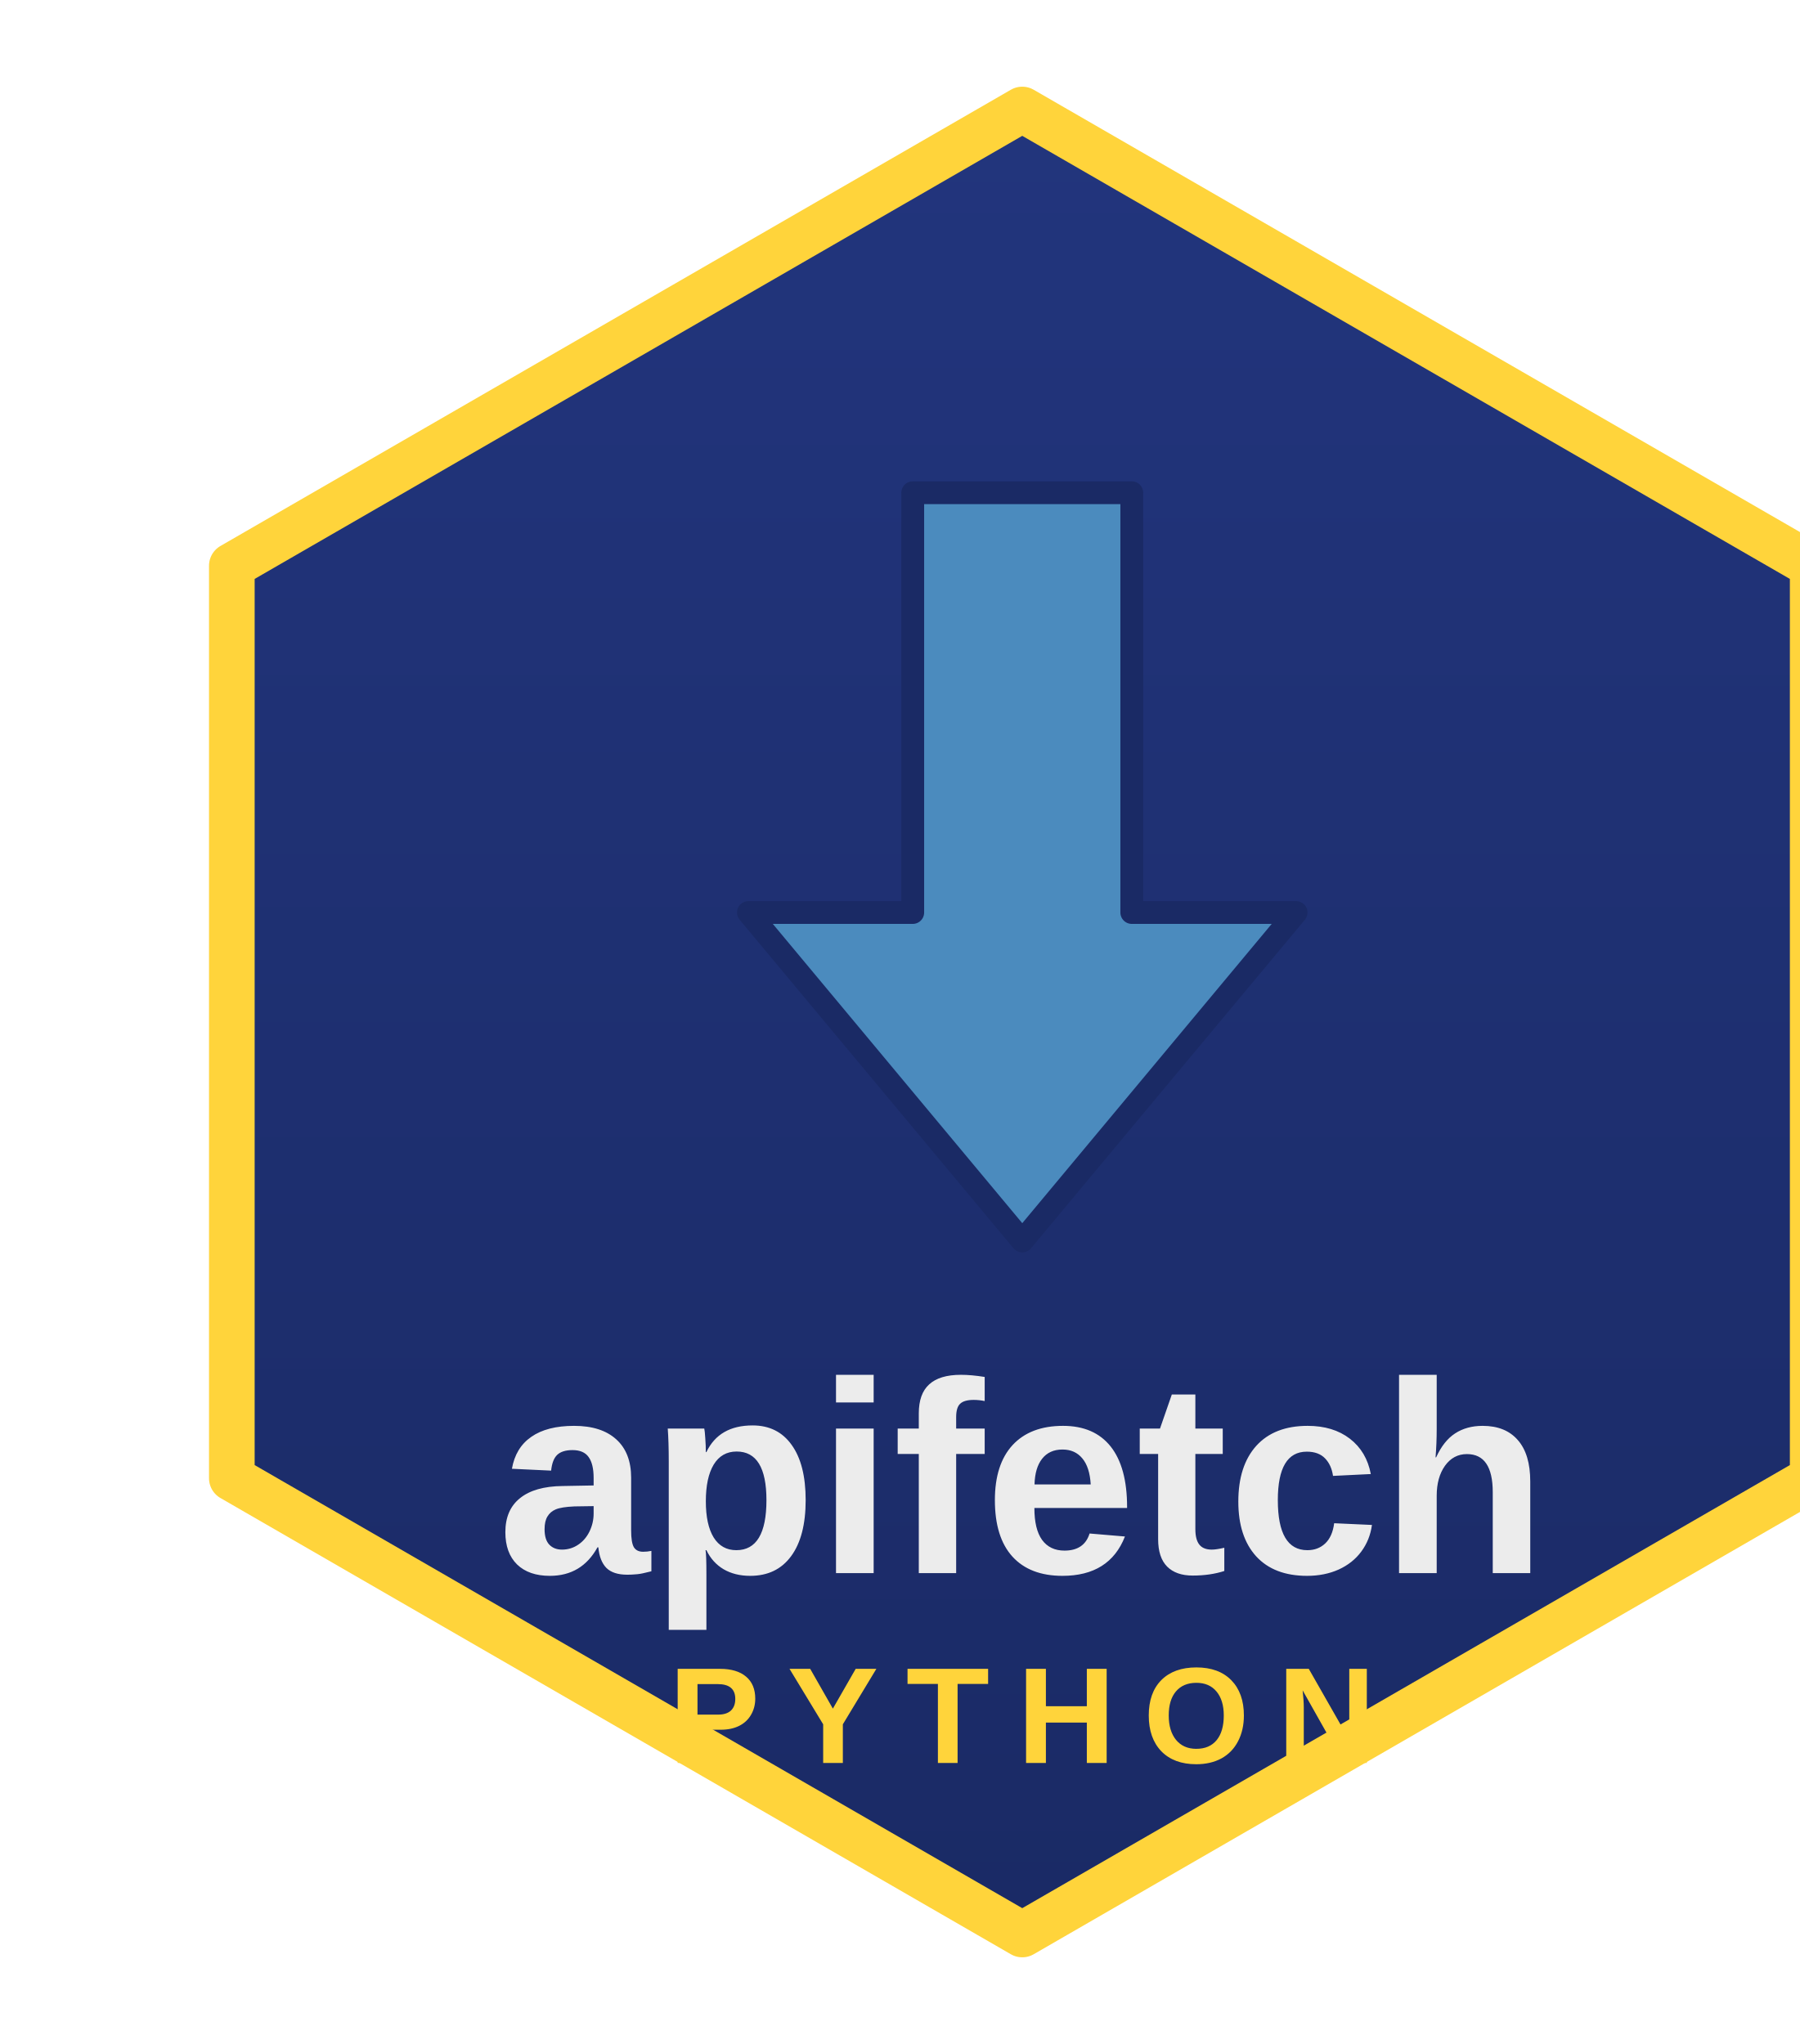
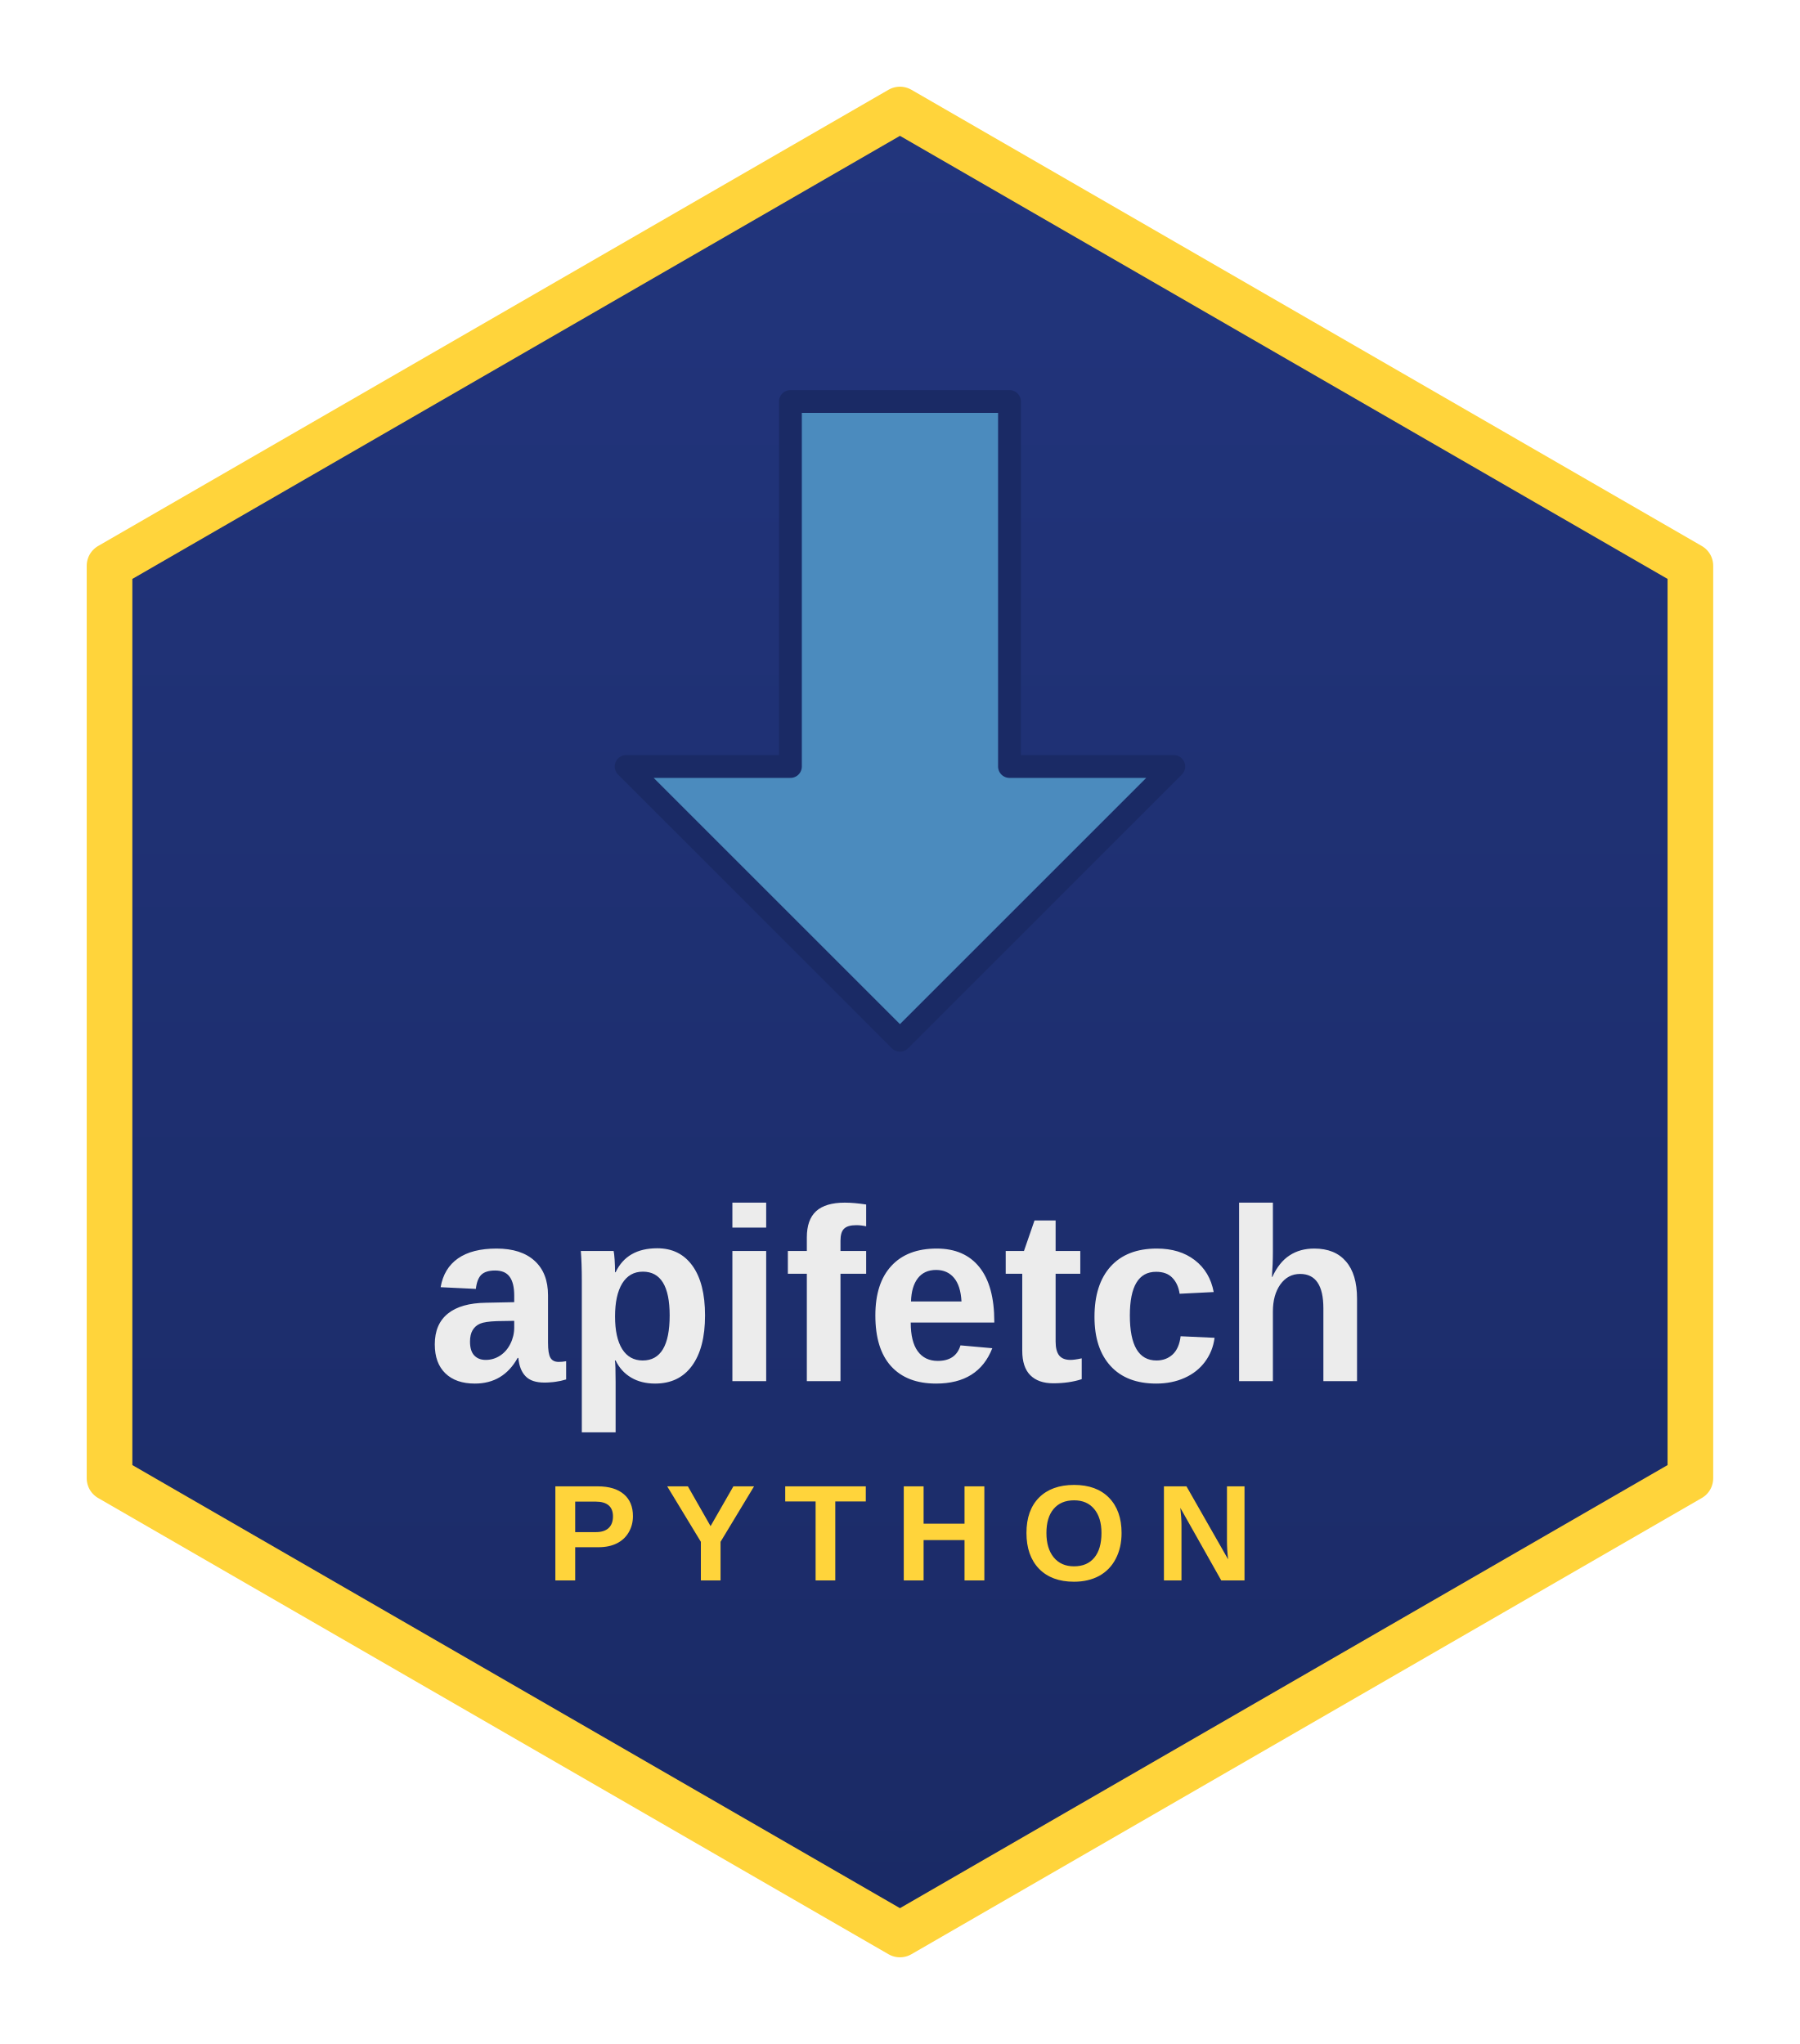
- <svg xmlns="http://www.w3.org/2000/svg" width="246.5" height="280" viewBox="-12 -12 197.2 224" preserveAspectRatio="xMidYMid meet" role="img" aria-label="apifetch for Python">
+ <svg xmlns="http://www.w3.org/2000/svg" width="246.5" height="280" viewBox="1.4 -12 197.2 224" preserveAspectRatio="xMidYMid meet" role="img" aria-label="apifetch for Python">
  <defs>
    <style type="text/css">
      text { font-family: 'Jost', 'Helvetica Neue', Arial, sans-serif; }
    </style>
    <linearGradient id="hexpy" x1="0" y1="0" x2="0" y2="1">
      <stop offset="0" stop-color="#22357d" />
      <stop offset="1" stop-color="#1a2a65" />
    </linearGradient>
  </defs>
  <path d="M100,0 L186.6,50 L186.6,150 L100,200 L13.4,150 L13.4,50 Z" fill="url(#hexpy)" stroke="#ffd43b" stroke-width="5" stroke-linejoin="round" />
-   <path d="M88,42 L112,42 L112,88 L130,88 L100,124 L70,88 L88,88 Z" fill="#4b8bbe" stroke="#1a2a65" stroke-width="2.5" stroke-linejoin="round" />
-   <text x="100" y="150" text-anchor="middle" font-weight="bold" fill="#ececec" font-size="30" dominant-baseline="central">apifetch</text>
-   <text x="100" y="176" text-anchor="middle" font-weight="bold" fill="#ffd43b" font-size="15" letter-spacing="3" dominant-baseline="central">PYTHON</text>
+   <path d="M88,32 L112,32 L112,72 L130,72 L100,102 L70,72 L88,72 Z" fill="#4b8bbe" stroke="#1a2a65" stroke-width="2.5" stroke-linejoin="round" />
+   <text x="100" y="130" text-anchor="middle" font-weight="bold" fill="#ececec" font-size="27" dominant-baseline="central">apifetch</text>
+   <text x="100" y="156" text-anchor="middle" font-weight="bold" fill="#ffd43b" font-size="15" letter-spacing="3" dominant-baseline="central">PYTHON</text>
</svg>
